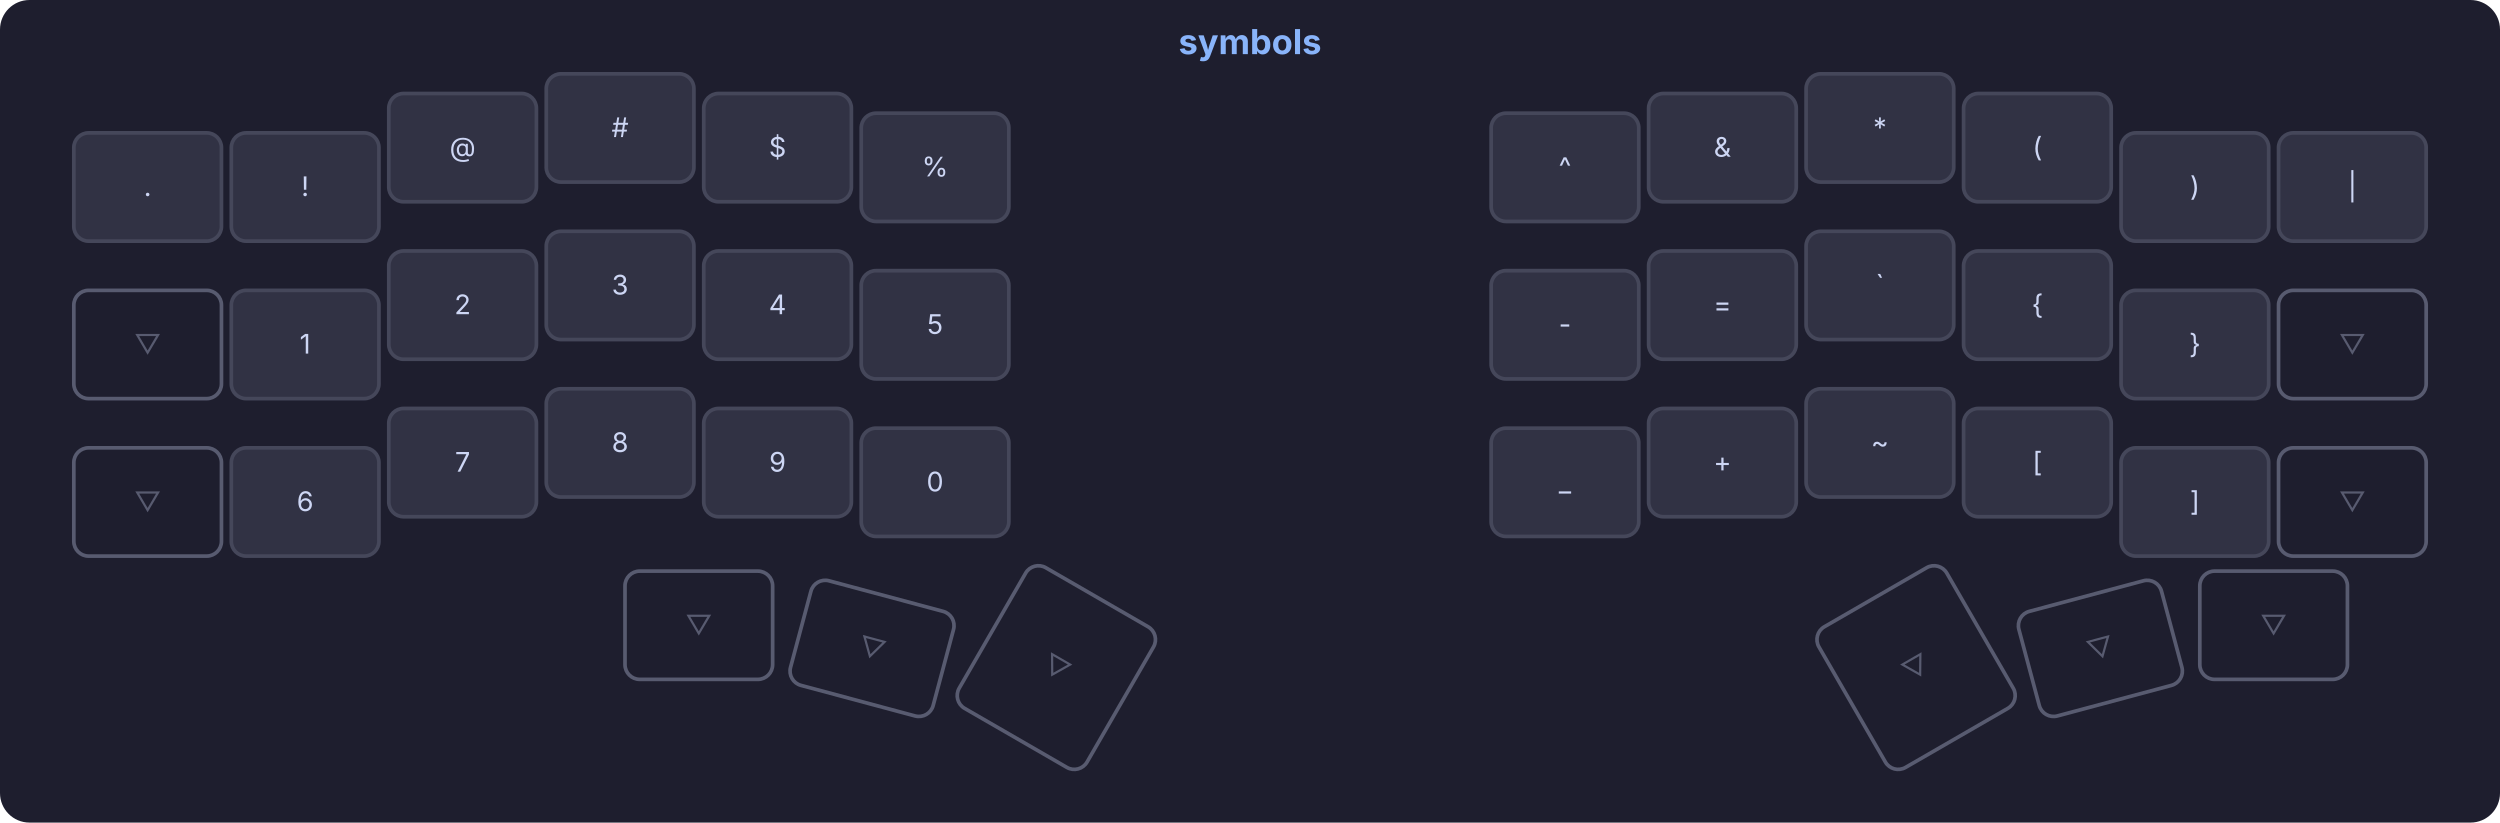
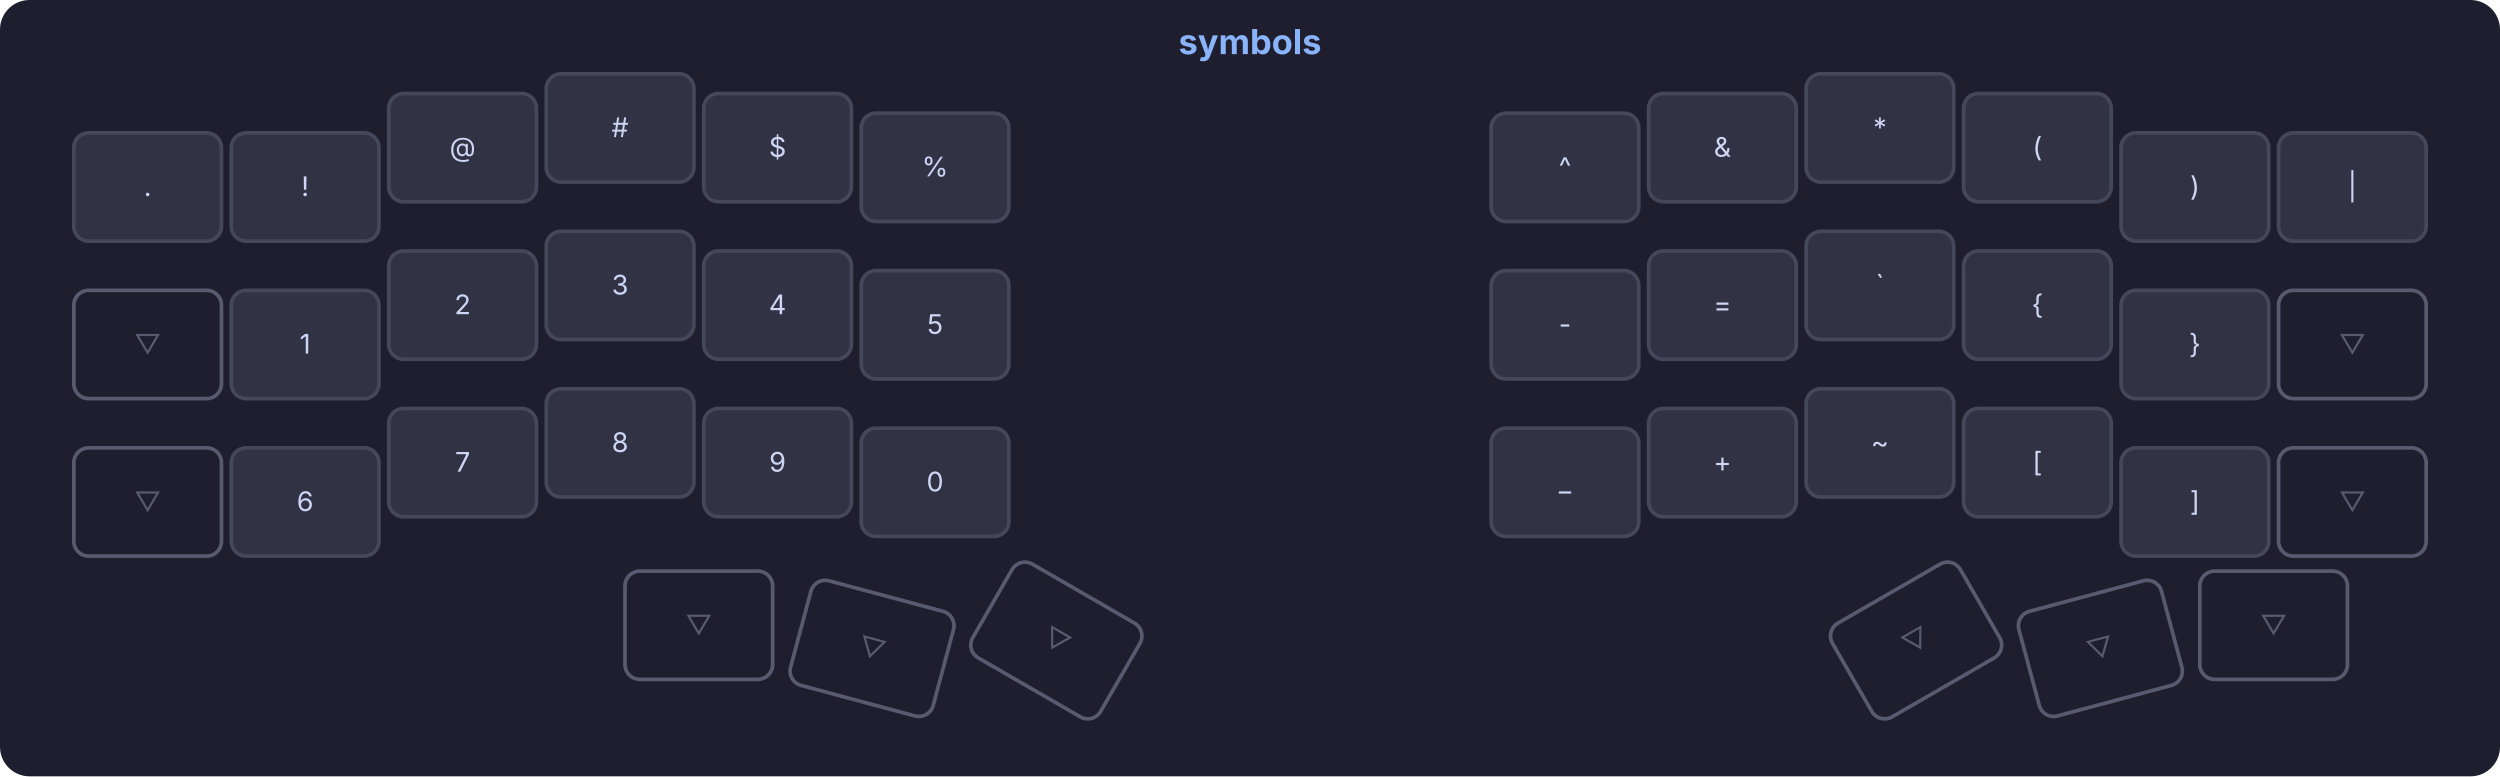
- <svg xmlns="http://www.w3.org/2000/svg" viewBox="-30.0 -30.0 1016.0 334.3">
-   <rect x="-30.0" y="-30.0" width="1016.0" height="334.3" fill="#1e1e2e" rx="12" />
+ <svg xmlns="http://www.w3.org/2000/svg" viewBox="-30.0 -30.0 1016.0 315.5">
+   <rect x="-30.0" y="-30.0" width="1016.0" height="315.5" fill="#1e1e2e" rx="12" />
  <text x="478.0" y="-8" text-anchor="middle" fill="#89b4fa" font-size="14px" font-weight="bold" font-family="Inter, SF Pro Text, Segoe UI, system-ui, sans-serif">symbols</text>
  <g>
    <rect x="0.0" y="24.0" width="60.0" height="44.0" rx="6" fill="#313244" stroke="#45475a" stroke-width="1.5" />
    <text x="30.0" y="49.7" text-anchor="middle" fill="#cdd6f4" font-size="11px" font-family="Inter, SF Pro Text, Segoe UI, system-ui, sans-serif">.</text>
  </g>
  <g>
    <rect x="64.0" y="24.0" width="60.0" height="44.0" rx="6" fill="#313244" stroke="#45475a" stroke-width="1.5" />
    <text x="94.0" y="49.7" text-anchor="middle" fill="#cdd6f4" font-size="11px" font-family="Inter, SF Pro Text, Segoe UI, system-ui, sans-serif">!</text>
  </g>
  <g>
    <rect x="128.0" y="8.0" width="60.0" height="44.0" rx="6" fill="#313244" stroke="#45475a" stroke-width="1.5" />
    <text x="158.0" y="33.7" text-anchor="middle" fill="#cdd6f4" font-size="11px" font-family="Inter, SF Pro Text, Segoe UI, system-ui, sans-serif">@</text>
  </g>
  <g>
    <rect x="192.0" y="0.0" width="60.0" height="44.0" rx="6" fill="#313244" stroke="#45475a" stroke-width="1.5" />
    <text x="222.0" y="25.7" text-anchor="middle" fill="#cdd6f4" font-size="11px" font-family="Inter, SF Pro Text, Segoe UI, system-ui, sans-serif">#</text>
  </g>
  <g>
    <rect x="256.0" y="8.0" width="60.0" height="44.0" rx="6" fill="#313244" stroke="#45475a" stroke-width="1.5" />
    <text x="286.0" y="33.7" text-anchor="middle" fill="#cdd6f4" font-size="11px" font-family="Inter, SF Pro Text, Segoe UI, system-ui, sans-serif">$</text>
  </g>
  <g>
    <rect x="320.0" y="16.0" width="60.0" height="44.0" rx="6" fill="#313244" stroke="#45475a" stroke-width="1.5" />
    <text x="350.0" y="41.7" text-anchor="middle" fill="#cdd6f4" font-size="11px" font-family="Inter, SF Pro Text, Segoe UI, system-ui, sans-serif">%</text>
  </g>
  <g>
    <rect x="576.0" y="16.0" width="60.0" height="44.0" rx="6" fill="#313244" stroke="#45475a" stroke-width="1.5" />
    <text x="606.0" y="41.7" text-anchor="middle" fill="#cdd6f4" font-size="11px" font-family="Inter, SF Pro Text, Segoe UI, system-ui, sans-serif">^</text>
  </g>
  <g>
    <rect x="640.0" y="8.0" width="60.0" height="44.0" rx="6" fill="#313244" stroke="#45475a" stroke-width="1.5" />
    <text x="670.0" y="33.7" text-anchor="middle" fill="#cdd6f4" font-size="11px" font-family="Inter, SF Pro Text, Segoe UI, system-ui, sans-serif">&amp;</text>
  </g>
  <g>
    <rect x="704.0" y="0.0" width="60.0" height="44.0" rx="6" fill="#313244" stroke="#45475a" stroke-width="1.5" />
    <text x="734.0" y="25.7" text-anchor="middle" fill="#cdd6f4" font-size="11px" font-family="Inter, SF Pro Text, Segoe UI, system-ui, sans-serif">*</text>
  </g>
  <g>
    <rect x="768.0" y="8.0" width="60.0" height="44.0" rx="6" fill="#313244" stroke="#45475a" stroke-width="1.5" />
    <text x="798.0" y="33.7" text-anchor="middle" fill="#cdd6f4" font-size="11px" font-family="Inter, SF Pro Text, Segoe UI, system-ui, sans-serif">(</text>
  </g>
  <g>
    <rect x="832.0" y="24.0" width="60.0" height="44.0" rx="6" fill="#313244" stroke="#45475a" stroke-width="1.5" />
    <text x="862.0" y="49.7" text-anchor="middle" fill="#cdd6f4" font-size="11px" font-family="Inter, SF Pro Text, Segoe UI, system-ui, sans-serif">)</text>
  </g>
  <g>
    <rect x="896.0" y="24.0" width="60.0" height="44.0" rx="6" fill="#313244" stroke="#45475a" stroke-width="1.5" />
    <text x="926.0" y="49.7" text-anchor="middle" fill="#cdd6f4" font-size="11px" font-family="Inter, SF Pro Text, Segoe UI, system-ui, sans-serif">|</text>
  </g>
  <g>
    <rect x="0.0" y="88.0" width="60.0" height="44.0" rx="6" fill="#1e1e2e" stroke="#585b70" stroke-width="1.5" />
    <text x="30.0" y="113.7" text-anchor="middle" fill="#585b70" font-size="11px" font-family="Inter, SF Pro Text, Segoe UI, system-ui, sans-serif">▽</text>
  </g>
  <g>
    <rect x="64.0" y="88.0" width="60.0" height="44.0" rx="6" fill="#313244" stroke="#45475a" stroke-width="1.5" />
    <text x="94.0" y="113.7" text-anchor="middle" fill="#cdd6f4" font-size="11px" font-family="Inter, SF Pro Text, Segoe UI, system-ui, sans-serif">1</text>
  </g>
  <g>
    <rect x="128.0" y="72.0" width="60.0" height="44.0" rx="6" fill="#313244" stroke="#45475a" stroke-width="1.5" />
    <text x="158.0" y="97.7" text-anchor="middle" fill="#cdd6f4" font-size="11px" font-family="Inter, SF Pro Text, Segoe UI, system-ui, sans-serif">2</text>
  </g>
  <g>
    <rect x="192.0" y="64.0" width="60.0" height="44.0" rx="6" fill="#313244" stroke="#45475a" stroke-width="1.5" />
    <text x="222.0" y="89.7" text-anchor="middle" fill="#cdd6f4" font-size="11px" font-family="Inter, SF Pro Text, Segoe UI, system-ui, sans-serif">3</text>
  </g>
  <g>
    <rect x="256.0" y="72.0" width="60.0" height="44.0" rx="6" fill="#313244" stroke="#45475a" stroke-width="1.5" />
    <text x="286.0" y="97.7" text-anchor="middle" fill="#cdd6f4" font-size="11px" font-family="Inter, SF Pro Text, Segoe UI, system-ui, sans-serif">4</text>
  </g>
  <g>
    <rect x="320.0" y="80.0" width="60.0" height="44.0" rx="6" fill="#313244" stroke="#45475a" stroke-width="1.5" />
    <text x="350.0" y="105.7" text-anchor="middle" fill="#cdd6f4" font-size="11px" font-family="Inter, SF Pro Text, Segoe UI, system-ui, sans-serif">5</text>
  </g>
  <g>
    <rect x="576.0" y="80.0" width="60.0" height="44.0" rx="6" fill="#313244" stroke="#45475a" stroke-width="1.5" />
    <text x="606.0" y="105.7" text-anchor="middle" fill="#cdd6f4" font-size="11px" font-family="Inter, SF Pro Text, Segoe UI, system-ui, sans-serif">-</text>
  </g>
  <g>
    <rect x="640.0" y="72.0" width="60.0" height="44.0" rx="6" fill="#313244" stroke="#45475a" stroke-width="1.5" />
    <text x="670.0" y="97.7" text-anchor="middle" fill="#cdd6f4" font-size="11px" font-family="Inter, SF Pro Text, Segoe UI, system-ui, sans-serif">=</text>
  </g>
  <g>
    <rect x="704.0" y="64.0" width="60.0" height="44.0" rx="6" fill="#313244" stroke="#45475a" stroke-width="1.5" />
    <text x="734.0" y="89.7" text-anchor="middle" fill="#cdd6f4" font-size="11px" font-family="Inter, SF Pro Text, Segoe UI, system-ui, sans-serif">`</text>
  </g>
  <g>
    <rect x="768.0" y="72.0" width="60.0" height="44.0" rx="6" fill="#313244" stroke="#45475a" stroke-width="1.5" />
    <text x="798.0" y="97.7" text-anchor="middle" fill="#cdd6f4" font-size="11px" font-family="Inter, SF Pro Text, Segoe UI, system-ui, sans-serif">{</text>
  </g>
  <g>
    <rect x="832.0" y="88.0" width="60.0" height="44.0" rx="6" fill="#313244" stroke="#45475a" stroke-width="1.5" />
    <text x="862.0" y="113.7" text-anchor="middle" fill="#cdd6f4" font-size="11px" font-family="Inter, SF Pro Text, Segoe UI, system-ui, sans-serif">}</text>
  </g>
  <g>
    <rect x="896.0" y="88.0" width="60.0" height="44.0" rx="6" fill="#1e1e2e" stroke="#585b70" stroke-width="1.5" />
    <text x="926.0" y="113.7" text-anchor="middle" fill="#585b70" font-size="11px" font-family="Inter, SF Pro Text, Segoe UI, system-ui, sans-serif">▽</text>
  </g>
  <g>
    <rect x="0.0" y="152.0" width="60.0" height="44.0" rx="6" fill="#1e1e2e" stroke="#585b70" stroke-width="1.5" />
    <text x="30.0" y="177.7" text-anchor="middle" fill="#585b70" font-size="11px" font-family="Inter, SF Pro Text, Segoe UI, system-ui, sans-serif">▽</text>
  </g>
  <g>
    <rect x="64.0" y="152.0" width="60.0" height="44.0" rx="6" fill="#313244" stroke="#45475a" stroke-width="1.5" />
    <text x="94.0" y="177.7" text-anchor="middle" fill="#cdd6f4" font-size="11px" font-family="Inter, SF Pro Text, Segoe UI, system-ui, sans-serif">6</text>
  </g>
  <g>
    <rect x="128.0" y="136.0" width="60.0" height="44.0" rx="6" fill="#313244" stroke="#45475a" stroke-width="1.5" />
    <text x="158.0" y="161.7" text-anchor="middle" fill="#cdd6f4" font-size="11px" font-family="Inter, SF Pro Text, Segoe UI, system-ui, sans-serif">7</text>
  </g>
  <g>
    <rect x="192.0" y="128.0" width="60.0" height="44.0" rx="6" fill="#313244" stroke="#45475a" stroke-width="1.5" />
    <text x="222.0" y="153.7" text-anchor="middle" fill="#cdd6f4" font-size="11px" font-family="Inter, SF Pro Text, Segoe UI, system-ui, sans-serif">8</text>
  </g>
  <g>
    <rect x="256.0" y="136.0" width="60.0" height="44.0" rx="6" fill="#313244" stroke="#45475a" stroke-width="1.5" />
    <text x="286.0" y="161.7" text-anchor="middle" fill="#cdd6f4" font-size="11px" font-family="Inter, SF Pro Text, Segoe UI, system-ui, sans-serif">9</text>
  </g>
  <g>
    <rect x="320.0" y="144.0" width="60.0" height="44.0" rx="6" fill="#313244" stroke="#45475a" stroke-width="1.5" />
    <text x="350.0" y="169.7" text-anchor="middle" fill="#cdd6f4" font-size="11px" font-family="Inter, SF Pro Text, Segoe UI, system-ui, sans-serif">0</text>
  </g>
  <g>
    <rect x="576.0" y="144.0" width="60.0" height="44.0" rx="6" fill="#313244" stroke="#45475a" stroke-width="1.5" />
    <text x="606.0" y="169.7" text-anchor="middle" fill="#cdd6f4" font-size="11px" font-family="Inter, SF Pro Text, Segoe UI, system-ui, sans-serif">_</text>
  </g>
  <g>
    <rect x="640.0" y="136.0" width="60.0" height="44.0" rx="6" fill="#313244" stroke="#45475a" stroke-width="1.5" />
    <text x="670.0" y="161.7" text-anchor="middle" fill="#cdd6f4" font-size="11px" font-family="Inter, SF Pro Text, Segoe UI, system-ui, sans-serif">+</text>
  </g>
  <g>
    <rect x="704.0" y="128.0" width="60.0" height="44.0" rx="6" fill="#313244" stroke="#45475a" stroke-width="1.5" />
    <text x="734.0" y="153.7" text-anchor="middle" fill="#cdd6f4" font-size="11px" font-family="Inter, SF Pro Text, Segoe UI, system-ui, sans-serif">~</text>
  </g>
  <g>
    <rect x="768.0" y="136.0" width="60.0" height="44.0" rx="6" fill="#313244" stroke="#45475a" stroke-width="1.5" />
    <text x="798.0" y="161.7" text-anchor="middle" fill="#cdd6f4" font-size="11px" font-family="Inter, SF Pro Text, Segoe UI, system-ui, sans-serif">[</text>
  </g>
  <g>
    <rect x="832.0" y="152.0" width="60.0" height="44.0" rx="6" fill="#313244" stroke="#45475a" stroke-width="1.5" />
    <text x="862.0" y="177.7" text-anchor="middle" fill="#cdd6f4" font-size="11px" font-family="Inter, SF Pro Text, Segoe UI, system-ui, sans-serif">]</text>
  </g>
  <g>
    <rect x="896.0" y="152.0" width="60.0" height="44.0" rx="6" fill="#1e1e2e" stroke="#585b70" stroke-width="1.5" />
    <text x="926.0" y="177.7" text-anchor="middle" fill="#585b70" font-size="11px" font-family="Inter, SF Pro Text, Segoe UI, system-ui, sans-serif">▽</text>
  </g>
  <g>
    <rect x="224.0" y="202.1" width="60.0" height="44.0" rx="6" fill="#1e1e2e" stroke="#585b70" stroke-width="1.5" />
    <text x="254.0" y="227.8" text-anchor="middle" fill="#585b70" font-size="11px" font-family="Inter, SF Pro Text, Segoe UI, system-ui, sans-serif">▽</text>
  </g>
  <g transform="rotate(15.0 324.4 233.5)">
    <rect x="294.4" y="211.5" width="60.0" height="44.0" rx="6" fill="#1e1e2e" stroke="#585b70" stroke-width="1.5" />
    <text x="324.4" y="237.2" text-anchor="middle" fill="#585b70" font-size="11px" font-family="Inter, SF Pro Text, Segoe UI, system-ui, sans-serif">▽</text>
  </g>
-   <g transform="rotate(30.0 399.3 241.3)">
-     <rect x="369.3" y="208.3" width="60.0" height="66.0" rx="6" fill="#1e1e2e" stroke="#585b70" stroke-width="1.5" />
-     <text x="399.3" y="245.0" text-anchor="middle" fill="#585b70" font-size="11px" font-family="Inter, SF Pro Text, Segoe UI, system-ui, sans-serif">▽</text>
+   <g transform="rotate(30.0 399.3 230.3)">
+     <rect x="369.3" y="208.3" width="60.0" height="44.0" rx="6" fill="#1e1e2e" stroke="#585b70" stroke-width="1.5" />
+     <text x="399.3" y="234.0" text-anchor="middle" fill="#585b70" font-size="11px" font-family="Inter, SF Pro Text, Segoe UI, system-ui, sans-serif">▽</text>
  </g>
-   <g transform="rotate(-30.0 748.7 241.3)">
-     <rect x="718.7" y="208.3" width="60.0" height="66.0" rx="6" fill="#1e1e2e" stroke="#585b70" stroke-width="1.5" />
-     <text x="748.7" y="245.0" text-anchor="middle" fill="#585b70" font-size="11px" font-family="Inter, SF Pro Text, Segoe UI, system-ui, sans-serif">▽</text>
+   <g transform="rotate(-30.0 748.7 230.3)">
+     <rect x="718.7" y="208.3" width="60.0" height="44.0" rx="6" fill="#1e1e2e" stroke="#585b70" stroke-width="1.5" />
+     <text x="748.7" y="234.0" text-anchor="middle" fill="#585b70" font-size="11px" font-family="Inter, SF Pro Text, Segoe UI, system-ui, sans-serif">▽</text>
  </g>
  <g transform="rotate(-15.0 823.6 233.5)">
    <rect x="793.6" y="211.5" width="60.0" height="44.0" rx="6" fill="#1e1e2e" stroke="#585b70" stroke-width="1.5" />
    <text x="823.6" y="237.2" text-anchor="middle" fill="#585b70" font-size="11px" font-family="Inter, SF Pro Text, Segoe UI, system-ui, sans-serif">▽</text>
  </g>
  <g>
    <rect x="864.0" y="202.1" width="60.0" height="44.0" rx="6" fill="#1e1e2e" stroke="#585b70" stroke-width="1.5" />
    <text x="894.0" y="227.8" text-anchor="middle" fill="#585b70" font-size="11px" font-family="Inter, SF Pro Text, Segoe UI, system-ui, sans-serif">▽</text>
  </g>
</svg>
